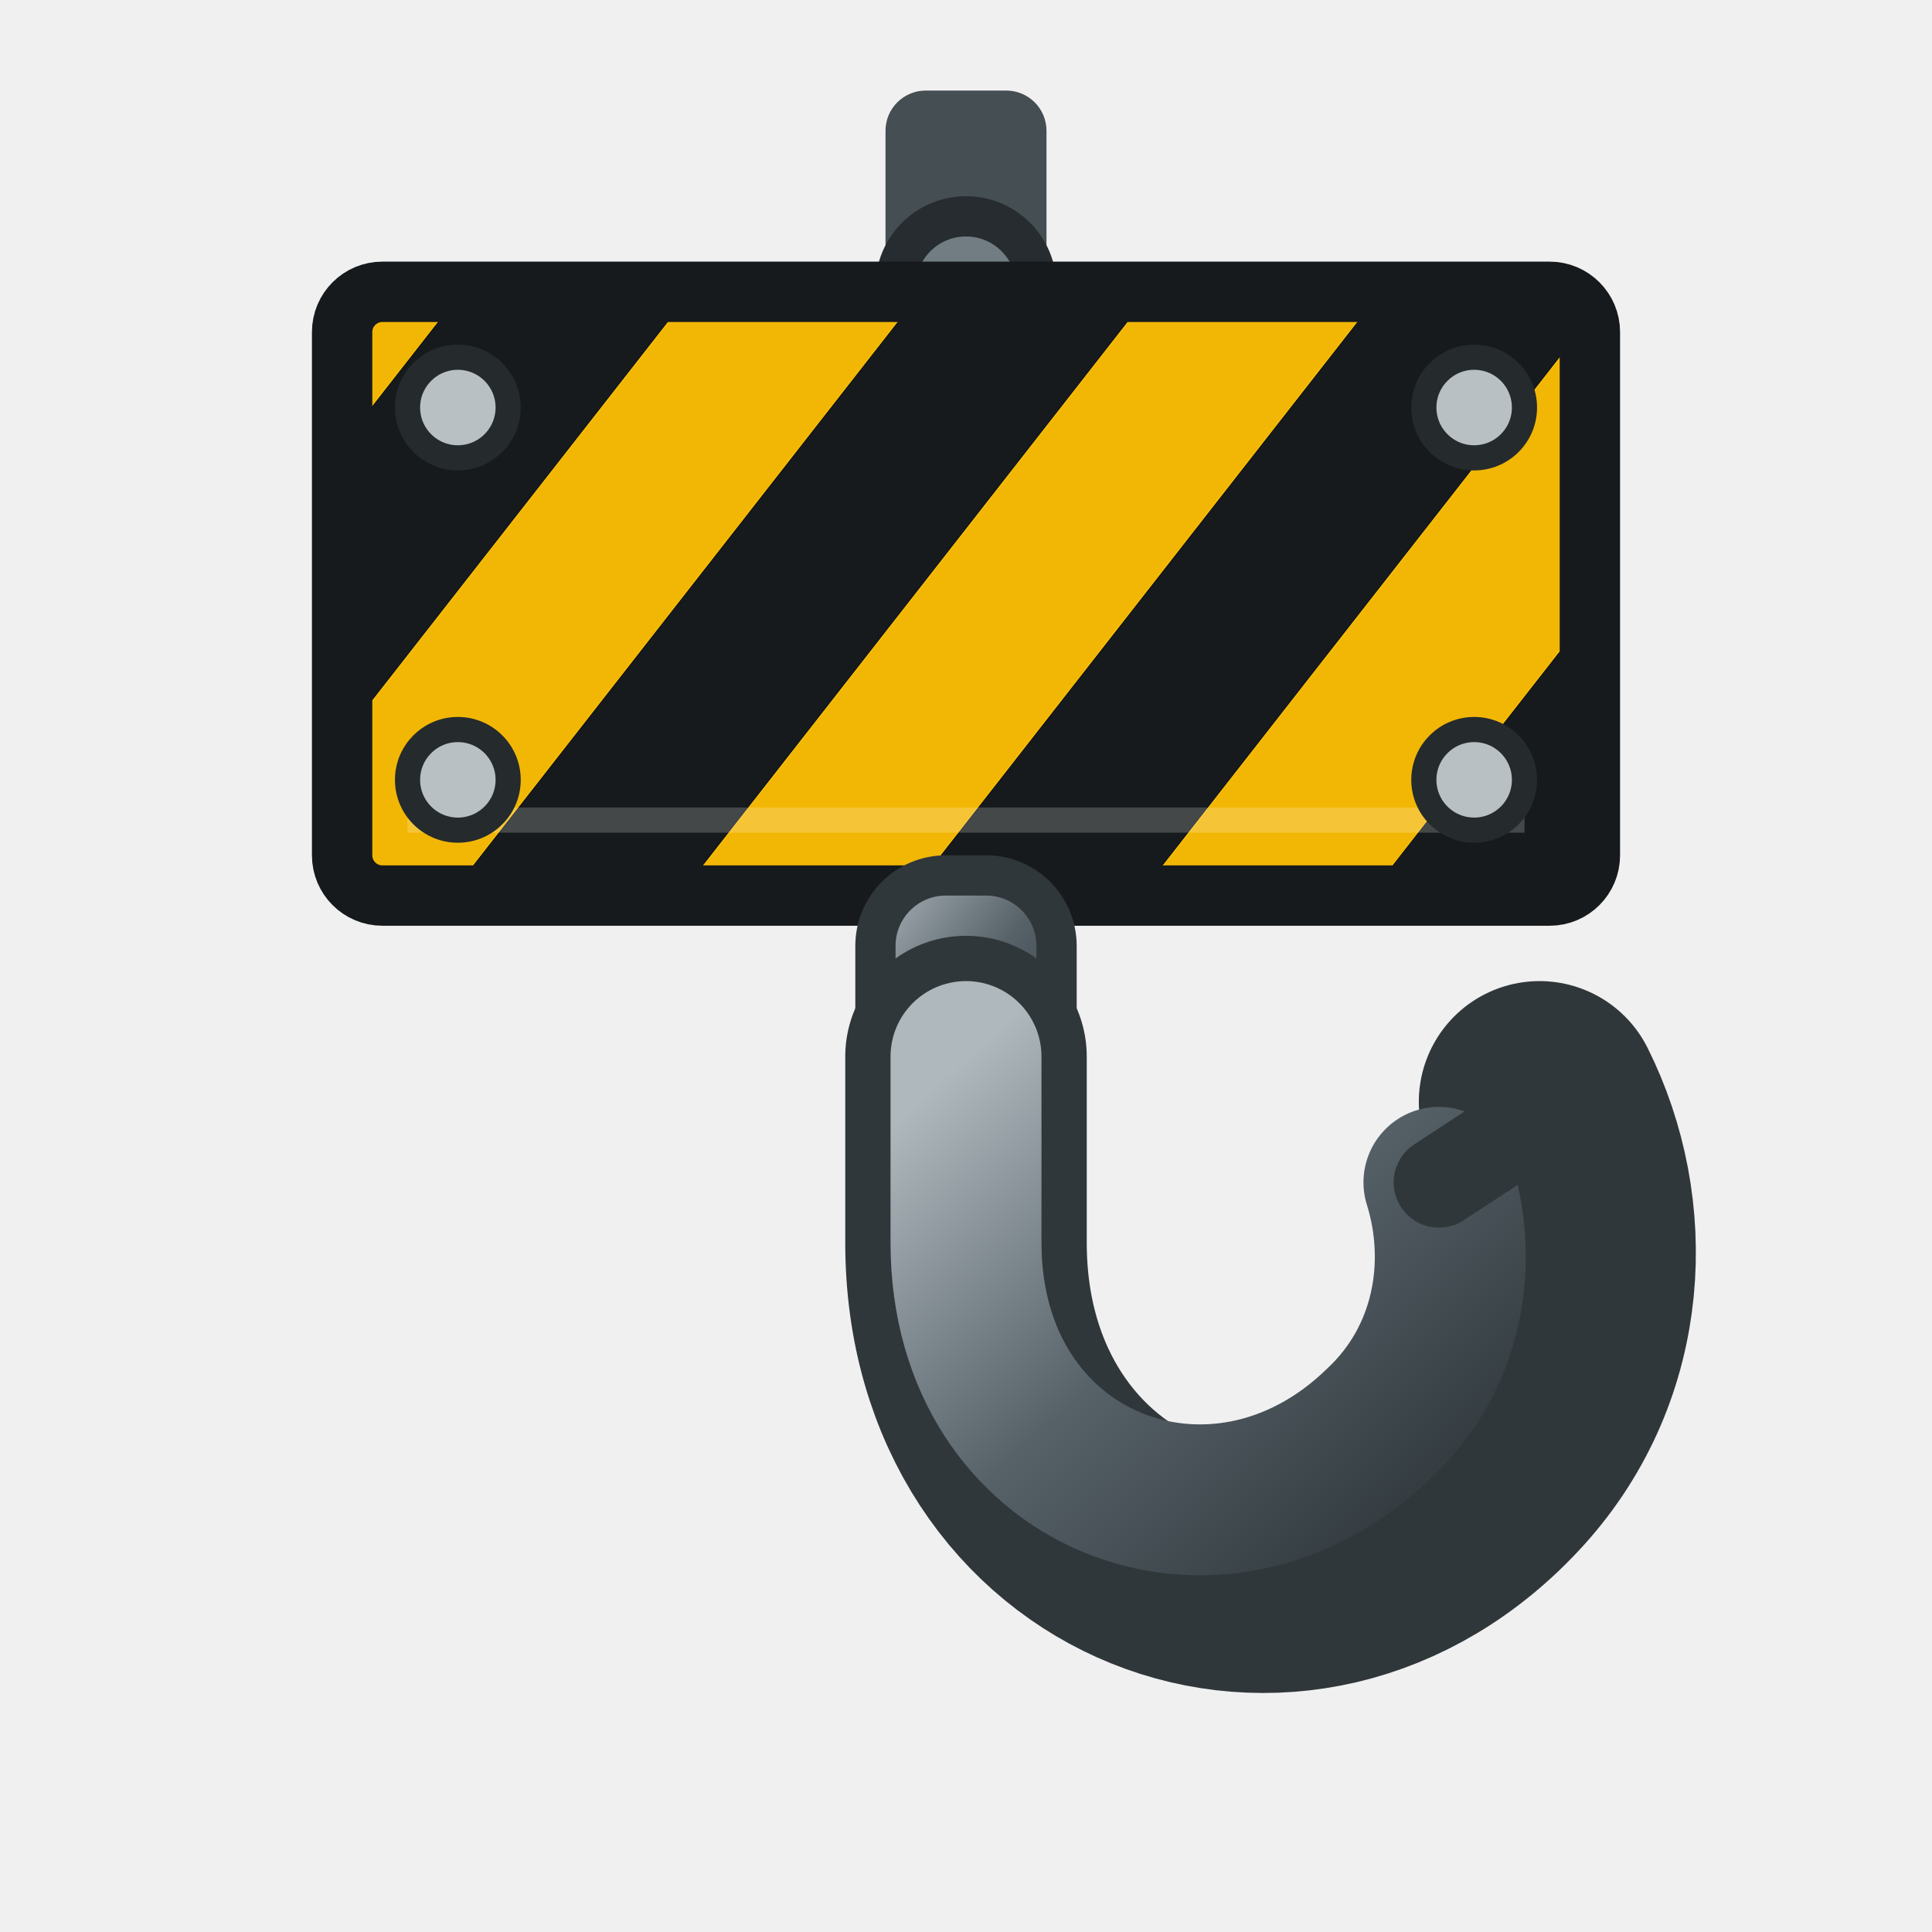
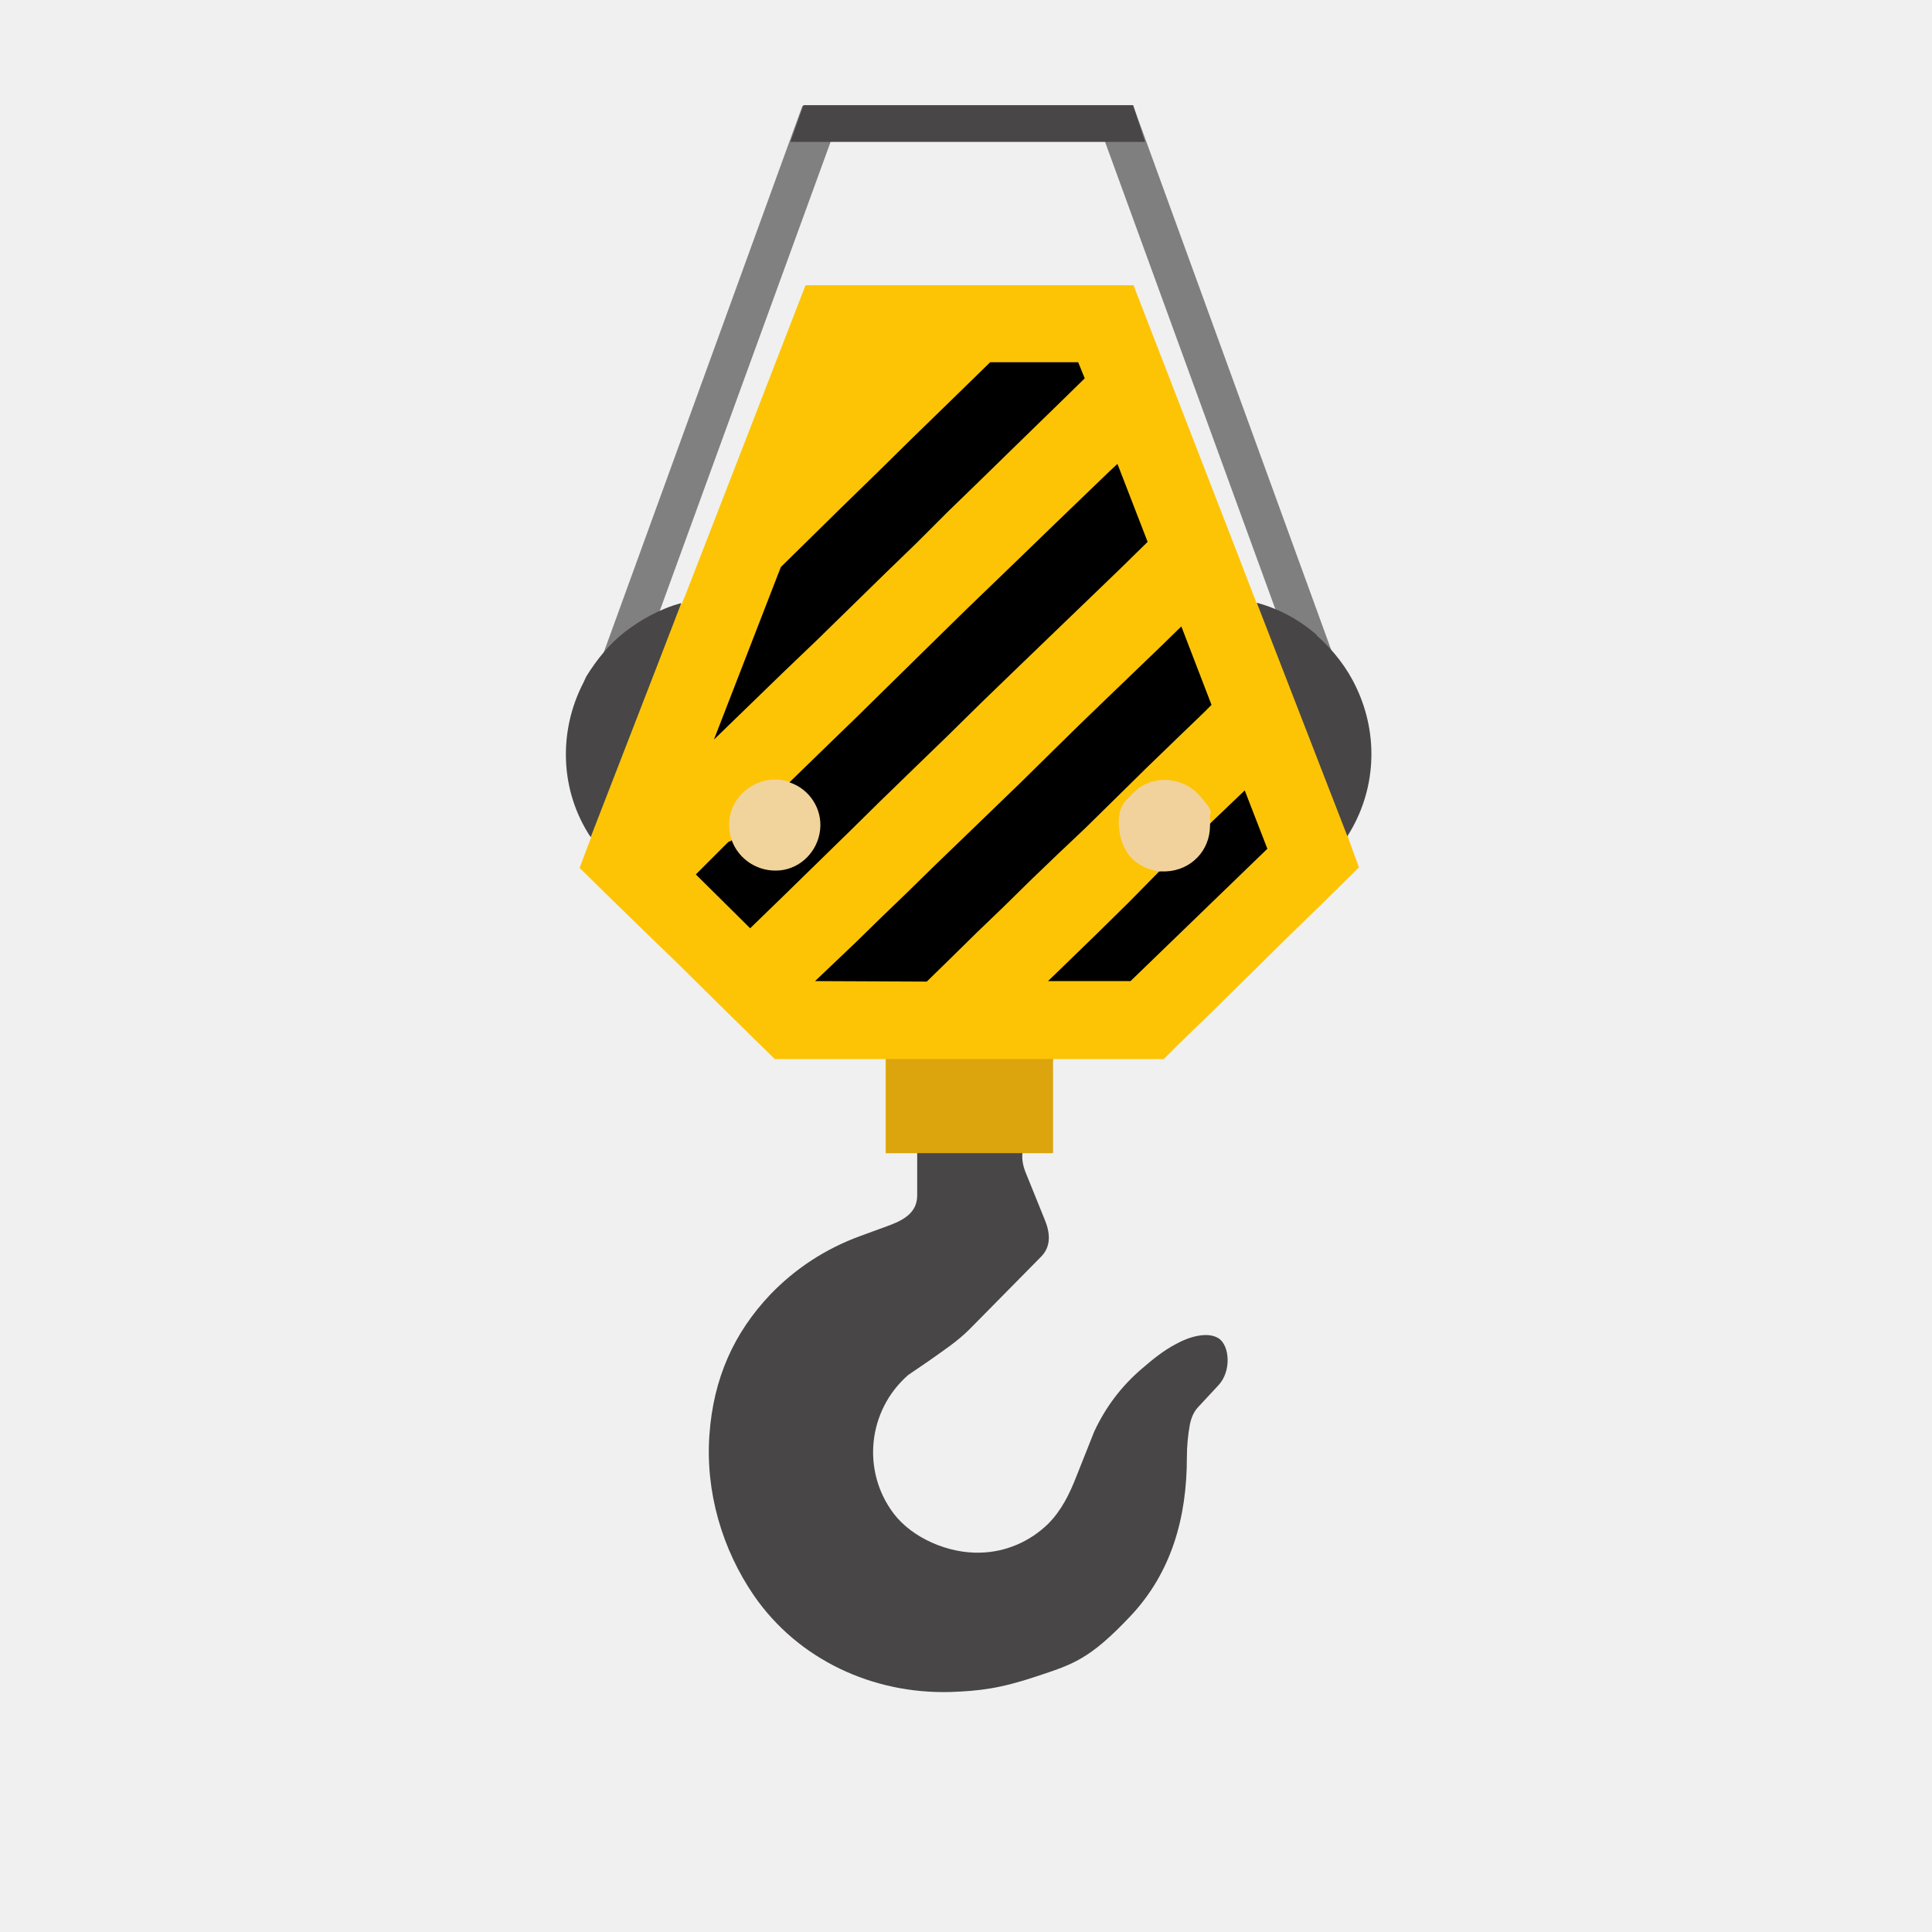
- <svg xmlns="http://www.w3.org/2000/svg" width="384" height="384" viewBox="0 0 384 384">
+ <svg xmlns="http://www.w3.org/2000/svg" id="Layer_1" version="1.1" viewBox="0 0 384 384">
  <defs>
-     <pattern id="hazard-stripes" width="72" height="72" patternUnits="userSpaceOnUse" patternTransform="rotate(38)">
-       <rect width="36" height="72" fill="#F2B705" />
-       <rect x="36" width="36" height="72" fill="#171A1C" />
-     </pattern>
-     <linearGradient id="hook-steel" x1="0" y1="0" x2="1" y2="1">
-       <stop offset="0" stop-color="#AEB8BD" />
-       <stop offset=".5" stop-color="#566168" />
-       <stop offset="1" stop-color="#31393D" />
-     </linearGradient>
+     <style>
+       .st0 {
+         fill: #fdc406;
+       }
+ 
+       .st1 {
+         fill: #dca40d;
+       }
+ 
+       .st2 {
+         fill: #f1d39c;
+       }
+ 
+       .st3 {
+         fill: gray;
+       }
+ 
+       .st4 {
+         fill: #7f7f7f;
+       }
+ 
+       .st5 {
+         fill: #484547;
+       }
+ 
+       .st6 {
+         fill: #484646;
+       }
+ 
+       .st7 {
+         fill: #f1d29d;
+       }
+     </style>
  </defs>
-   <g id="crane-hook">
-     <g id="cable-connector">
-       <rect x="176" y="18" width="32" height="46" rx="8" fill="#454E53" />
-       <circle cx="192" cy="57" r="14" fill="#727D83" stroke="#262C2F" stroke-width="8" />
-     </g>
-     <g id="hazard-housing">
-       <rect x="68" y="58" width="248" height="120" rx="8" fill="url(#hazard-stripes)" stroke="#171A1C" stroke-width="12" />
-       <path d="M81 163H303" fill="none" stroke="#FFFFFF" stroke-width="5" opacity=".2" />
-       <g fill="#B9C0C4" stroke="#252A2D" stroke-width="5">
-         <circle cx="91" cy="81" r="10" />
-         <circle cx="293" cy="81" r="10" />
-         <circle cx="91" cy="155" r="10" />
-         <circle cx="293" cy="155" r="10" />
+   <g id="Generative_Object">
+     <g>
+       <path class="st4" d="M225.2,20.9l40.6,111.6-.8-.3c-2.8-2.6-6-4.6-9.5-6.1l-.7-.6h.3s-37.1-101.8-37.1-101.8l7.3-2.7Z" />
+       <path class="st3" d="M166.8,23.5l-36.5,100.2c-.2.4-.3.6-.2,1l-.7.6c-3.2,1.2-6.1,2.9-8.8,4.9l-.9.3,39.8-109.5,7.1,2.6Z" />
+       <path class="st6" d="M203.2,229.3c-.1,1.4.2,2.7.8,4.1l3.6,8.9c1.1,2.6,1.4,5.3-.6,7.4l-14.3,14.5c-2.5,2.5-5.3,4.3-8.1,6.3l-4.1,2.8c-8,7-9.3,19-2.9,27.5,3.7,4.9,10.9,8,17.2,7.8,5.1-.1,9.9-2.2,13.5-5.7,2.7-2.7,4.3-6,5.7-9.6l3.5-8.8c2.3-4.9,5.4-9,9.5-12.5,2.2-1.9,4.3-3.6,6.8-4.9,2.5-1.4,6.2-2.5,8.4-1.1s2.6,6.5,0,9.3l-3.9,4.2c-1,1-1.5,2.2-1.8,3.6-.4,2.2-.6,4.4-.6,6.6,0,11.8-3,22.8-11.2,31.5s-11.5,9.6-18.7,12-11.3,2.9-17.2,3.1c-15.3.4-30.1-6.4-38.9-19.1-6.4-9.3-9.7-20.7-8.9-32s4.9-20.3,12.1-27.9c5-5.2,11-9.1,17.8-11.6l6-2.2c2.9-1.1,5.4-2.6,5.4-5.9v-8.5s.1-.3.1-.3c6.9,0,13.8,0,20.7,0l.2.3Z" />
+       <g>
+         <g>
+           <path class="st0" d="M249.8,119.9l.5.4c5.9,15.1,11.8,30.3,17.6,45.4v.5c-.1,0,2.2,6.2,2.2,6.2l-7.6,7.5-6.8,6.6-7.6,7.5-7.1,7-7.1,6.9-2.6,2.6h-21.9c0,0-.2.4-.2.4-10.9,0-21.7-.1-32.6,0h-.1c0,.1,0,18.2,0,18.2l-.3.2c-.1-.1-.2-.2-.2-.5v-18.3s-22,0-22,0l-4.7-4.6-6.4-6.3-8.1-8-6.1-5.9-7.8-7.6-5.7-5.6,2.3-6.1v-.5c5.8-15.2,11.6-30.4,17.5-45.5l.5-.4.6-1.4,12.5-32.2,11.5-29.7h65.2s5.3,13.7,5.3,13.7l16,41.3,3.2,8.3Z" />
+           <g>
+             <path d="M145.4,167l.5.3c2.3,5.8,9.8,7.4,14.3,3s2.8-12-3-14.3l-.3-.5,7-6.8,6.6-6.4,5.9-5.8,5.8-5.7,5.3-5.2,4.9-4.8,5.5-5.3,5.7-5.5,6.3-6.1,10.7-10.3,1.5-1.4,6,15.5-5.2,5.1-5.6,5.4-5.3,5.1-5.5,5.3-5.6,5.4-6.1,5.9-6.4,6.3-6.4,6.2-6.9,6.7-6.5,6.4-12.7,12.4-6.8,6.6-10.8-10.7,6.3-6.3c.2-.2.4-.3.6-.3Z" />
+             <polygon points="184.2 195.1 162 195 170.3 187.1 175 182.5 180.4 177.3 185.5 172.3 191.1 166.9 196.9 161.3 202.8 155.6 209.1 149.4 214.5 144.1 220.3 138.5 230.6 128.6 234.8 124.5 240.8 140.1 239.3 141.6 234 146.7 227.9 152.6 221.4 159 215.6 164.7 210 170 205 174.8 199.3 180.4 194.2 185.3 188.3 191.1 184.2 195.1" />
+             <polygon points="162.5 127.1 155.4 133.9 141.9 147 155.2 112.7 160.6 107.4 166.9 101.2 174.6 93.7 181.1 87.3 188.5 80.1 196.8 72 214.3 72 215.6 75.2 211 79.7 203.4 87.1 195 95.3 188.3 101.8 182.2 107.9 175.9 114 162.5 127.1" />
+             <path d="M230.5,173.2v-.3c5.5.2,9.9-3.7,9.7-9.2,0-.2.2-.2.5-.2l6.7-6.4,4.5,11.6-27.2,26.3h-6.8s-9.6,0-9.6,0l3-2.9,6.7-6.5,6.4-6.3,6-6.1Z" />
+             <path class="st7" d="M240.7,163.5c-.2.1-.2.3-.2.6,0,5-3.8,8.9-8.8,9.1h-1.2c-4.4-.6-7.4-3.4-8-8s.9-5.9,3.2-8c3.6-3.3,9.5-2.8,12.8,1s1.7,2.9,2,4.6,0,.5.3.6Z" />
+             <path class="st2" d="M156.9,155.5c4,1.3,6.6,5.3,6.1,9.5s-3.8,7.6-8,8-8.2-2.1-9.6-6.1c-1.1-3.3-.3-6.9,2.2-9.3s6-3.3,9.3-2.2Z" />
+           </g>
+         </g>
+         <path class="st1" d="M209.3,210.5v18.7s-6.1,0-6.1,0h-21s-6.1,0-6.1,0v-18.7s32.7,0,32.7,0c.3,0,.4,0,.6,0Z" />
+         <g>
+           <path class="st6" d="M135.4,119.9l-4.7,12.2-13.3,34.3c-6.1-9.2-6.5-21-1.4-30.8l.5-1.1c2.1-3.4,4.6-6.5,7.7-8.9s7-4.6,11.1-5.7Z" />
+           <path class="st5" d="M261.7,126.3c3.3,2.9,6.1,6.5,7.9,10.4,4.5,9.5,3.9,20.6-1.8,29.5l-18-46.4c4.4,1.2,8.5,3.4,11.9,6.4Z" />
+         </g>
      </g>
-     </g>
-     <g id="hook-assembly">
-       <rect x="174" y="174" width="36" height="48" rx="14" fill="url(#hook-steel)" stroke="#30373B" stroke-width="8" />
-       <path d="M192 210V247C192 309 258 334 297 291C316 270 317 241 306 219" fill="none" stroke="#30373B" stroke-linecap="round" stroke-width="48" />
-       <path d="M192 210V247C192 295 242 314 274 283C288 270 291 251 286 235" fill="none" stroke="url(#hook-steel)" stroke-linecap="round" stroke-width="30" />
-       <path d="M286 235L315 216" fill="none" stroke="#30373B" stroke-linecap="round" stroke-width="18" />
+       <polygon class="st6" points="227.6 28.2 157.1 28.2 159.7 20.9 225.2 20.9 227.6 28.2" />
    </g>
  </g>
</svg>
